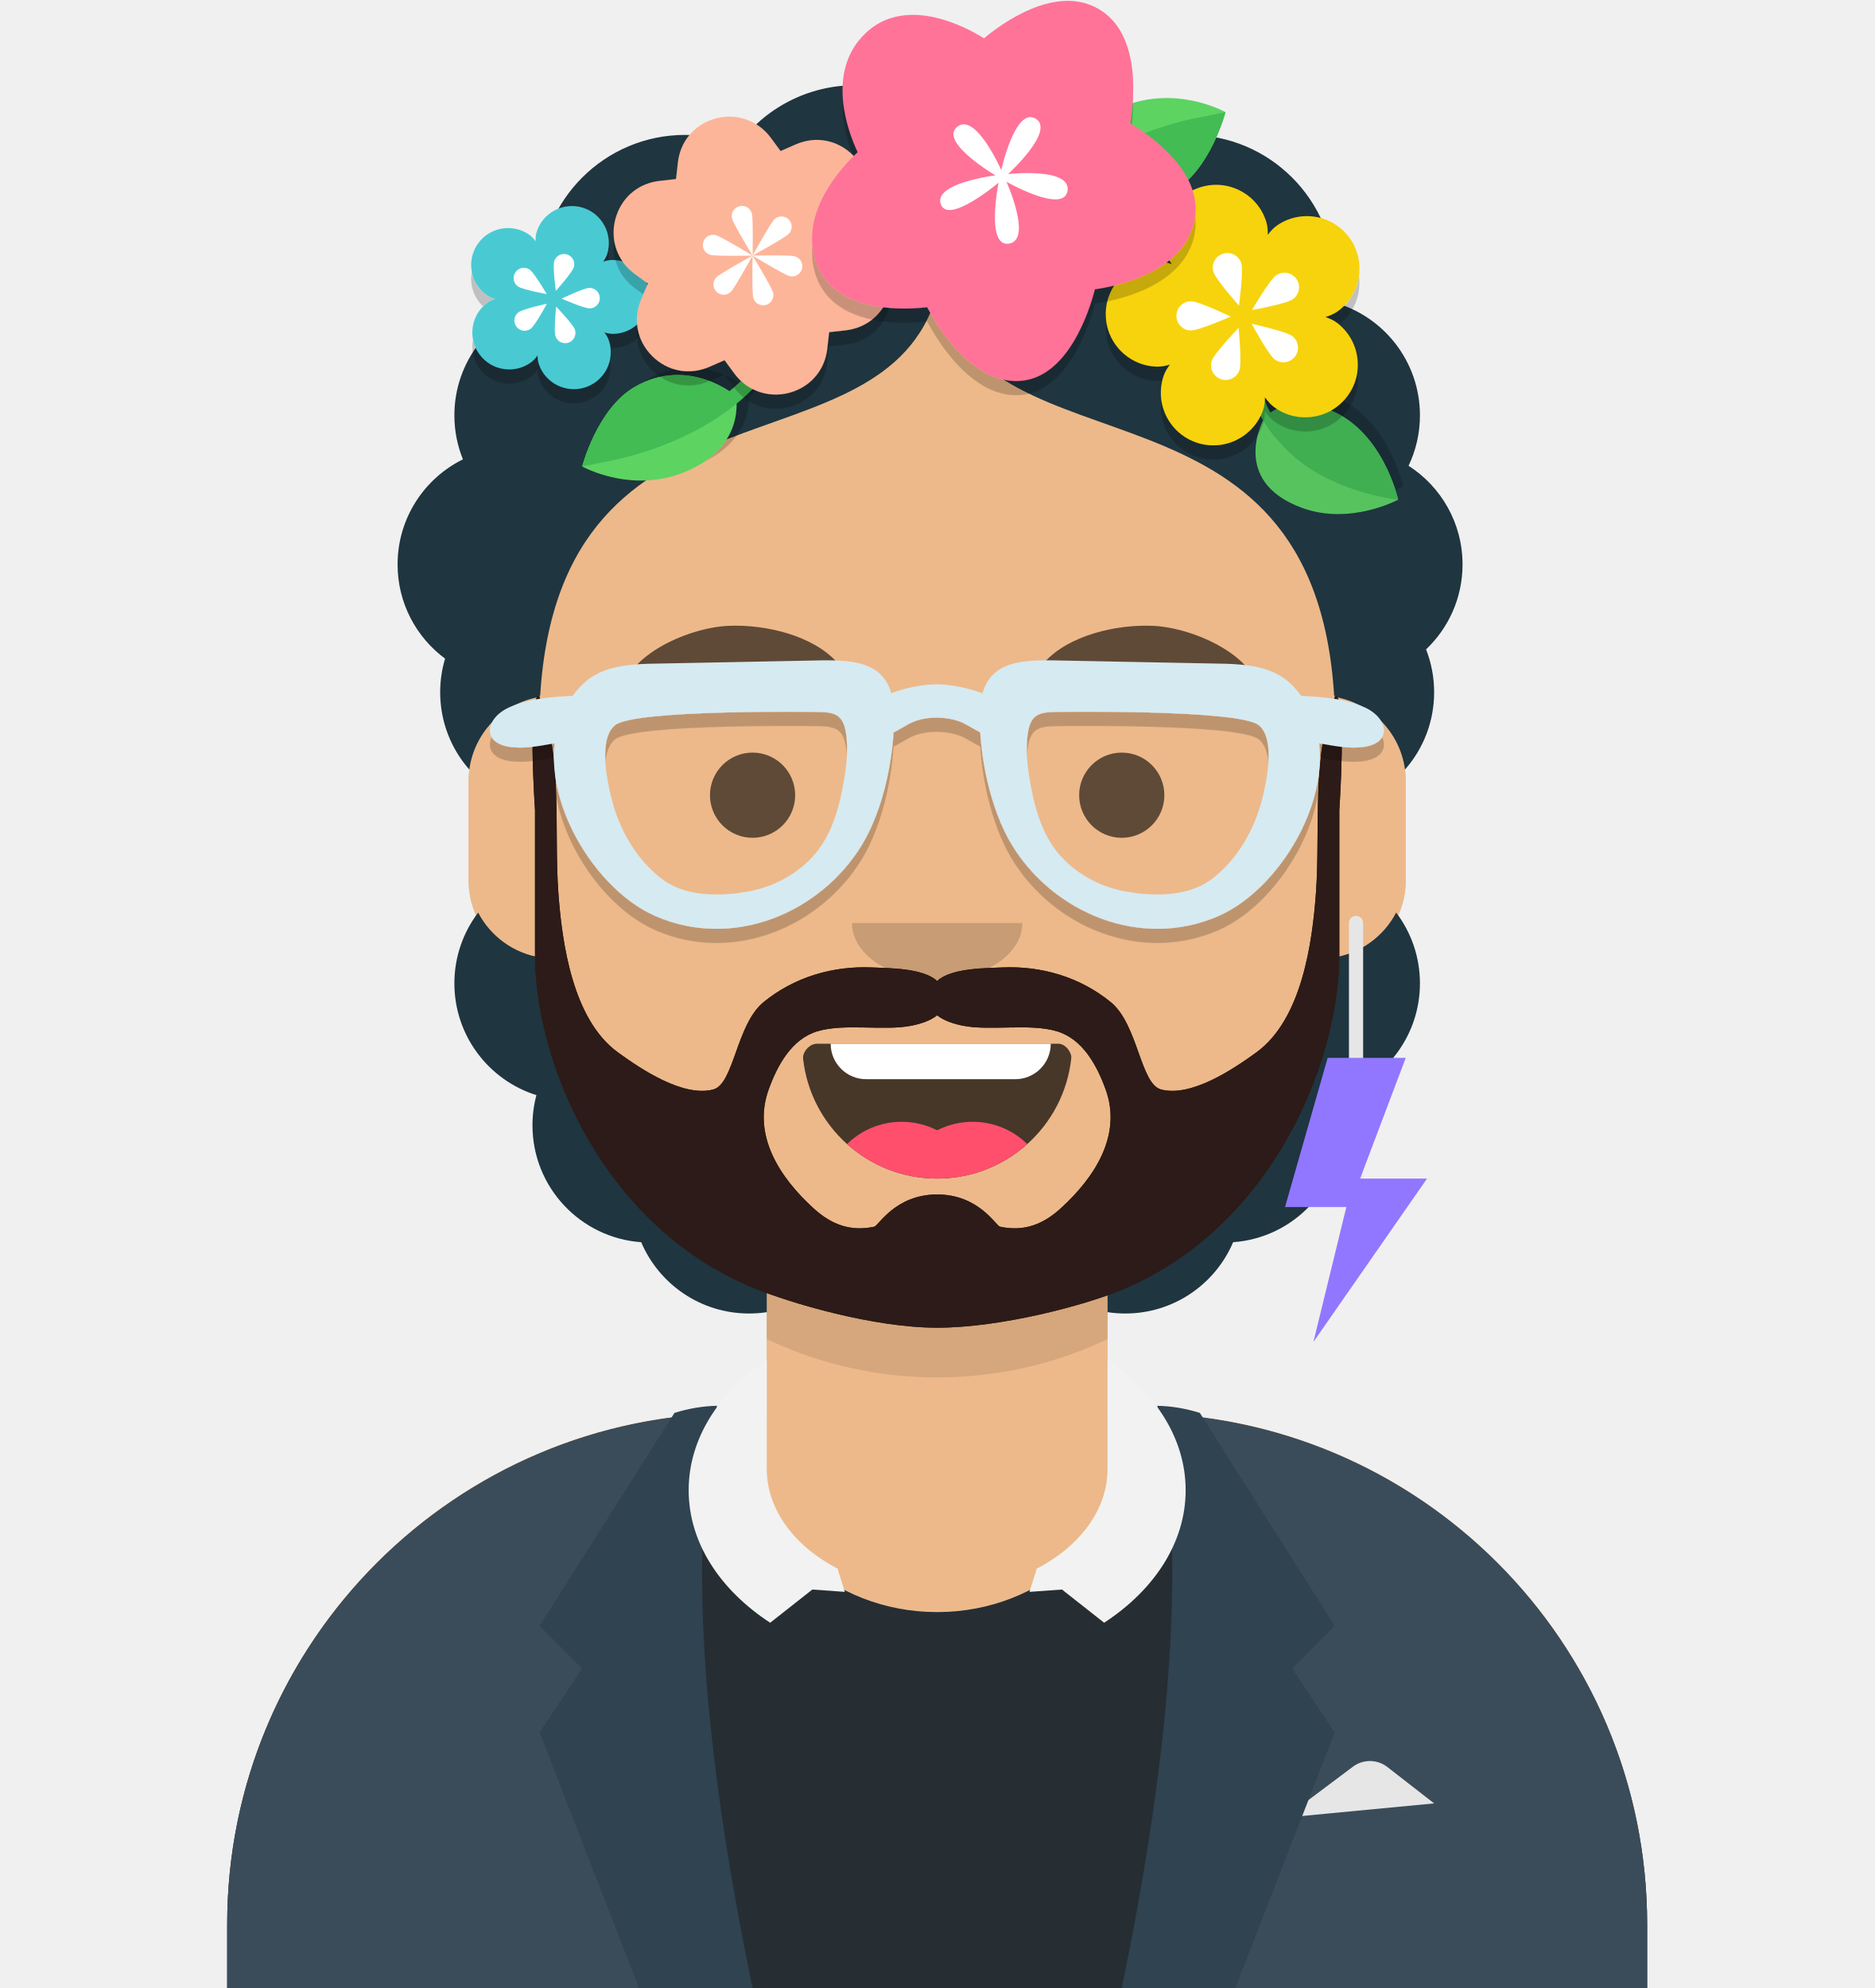
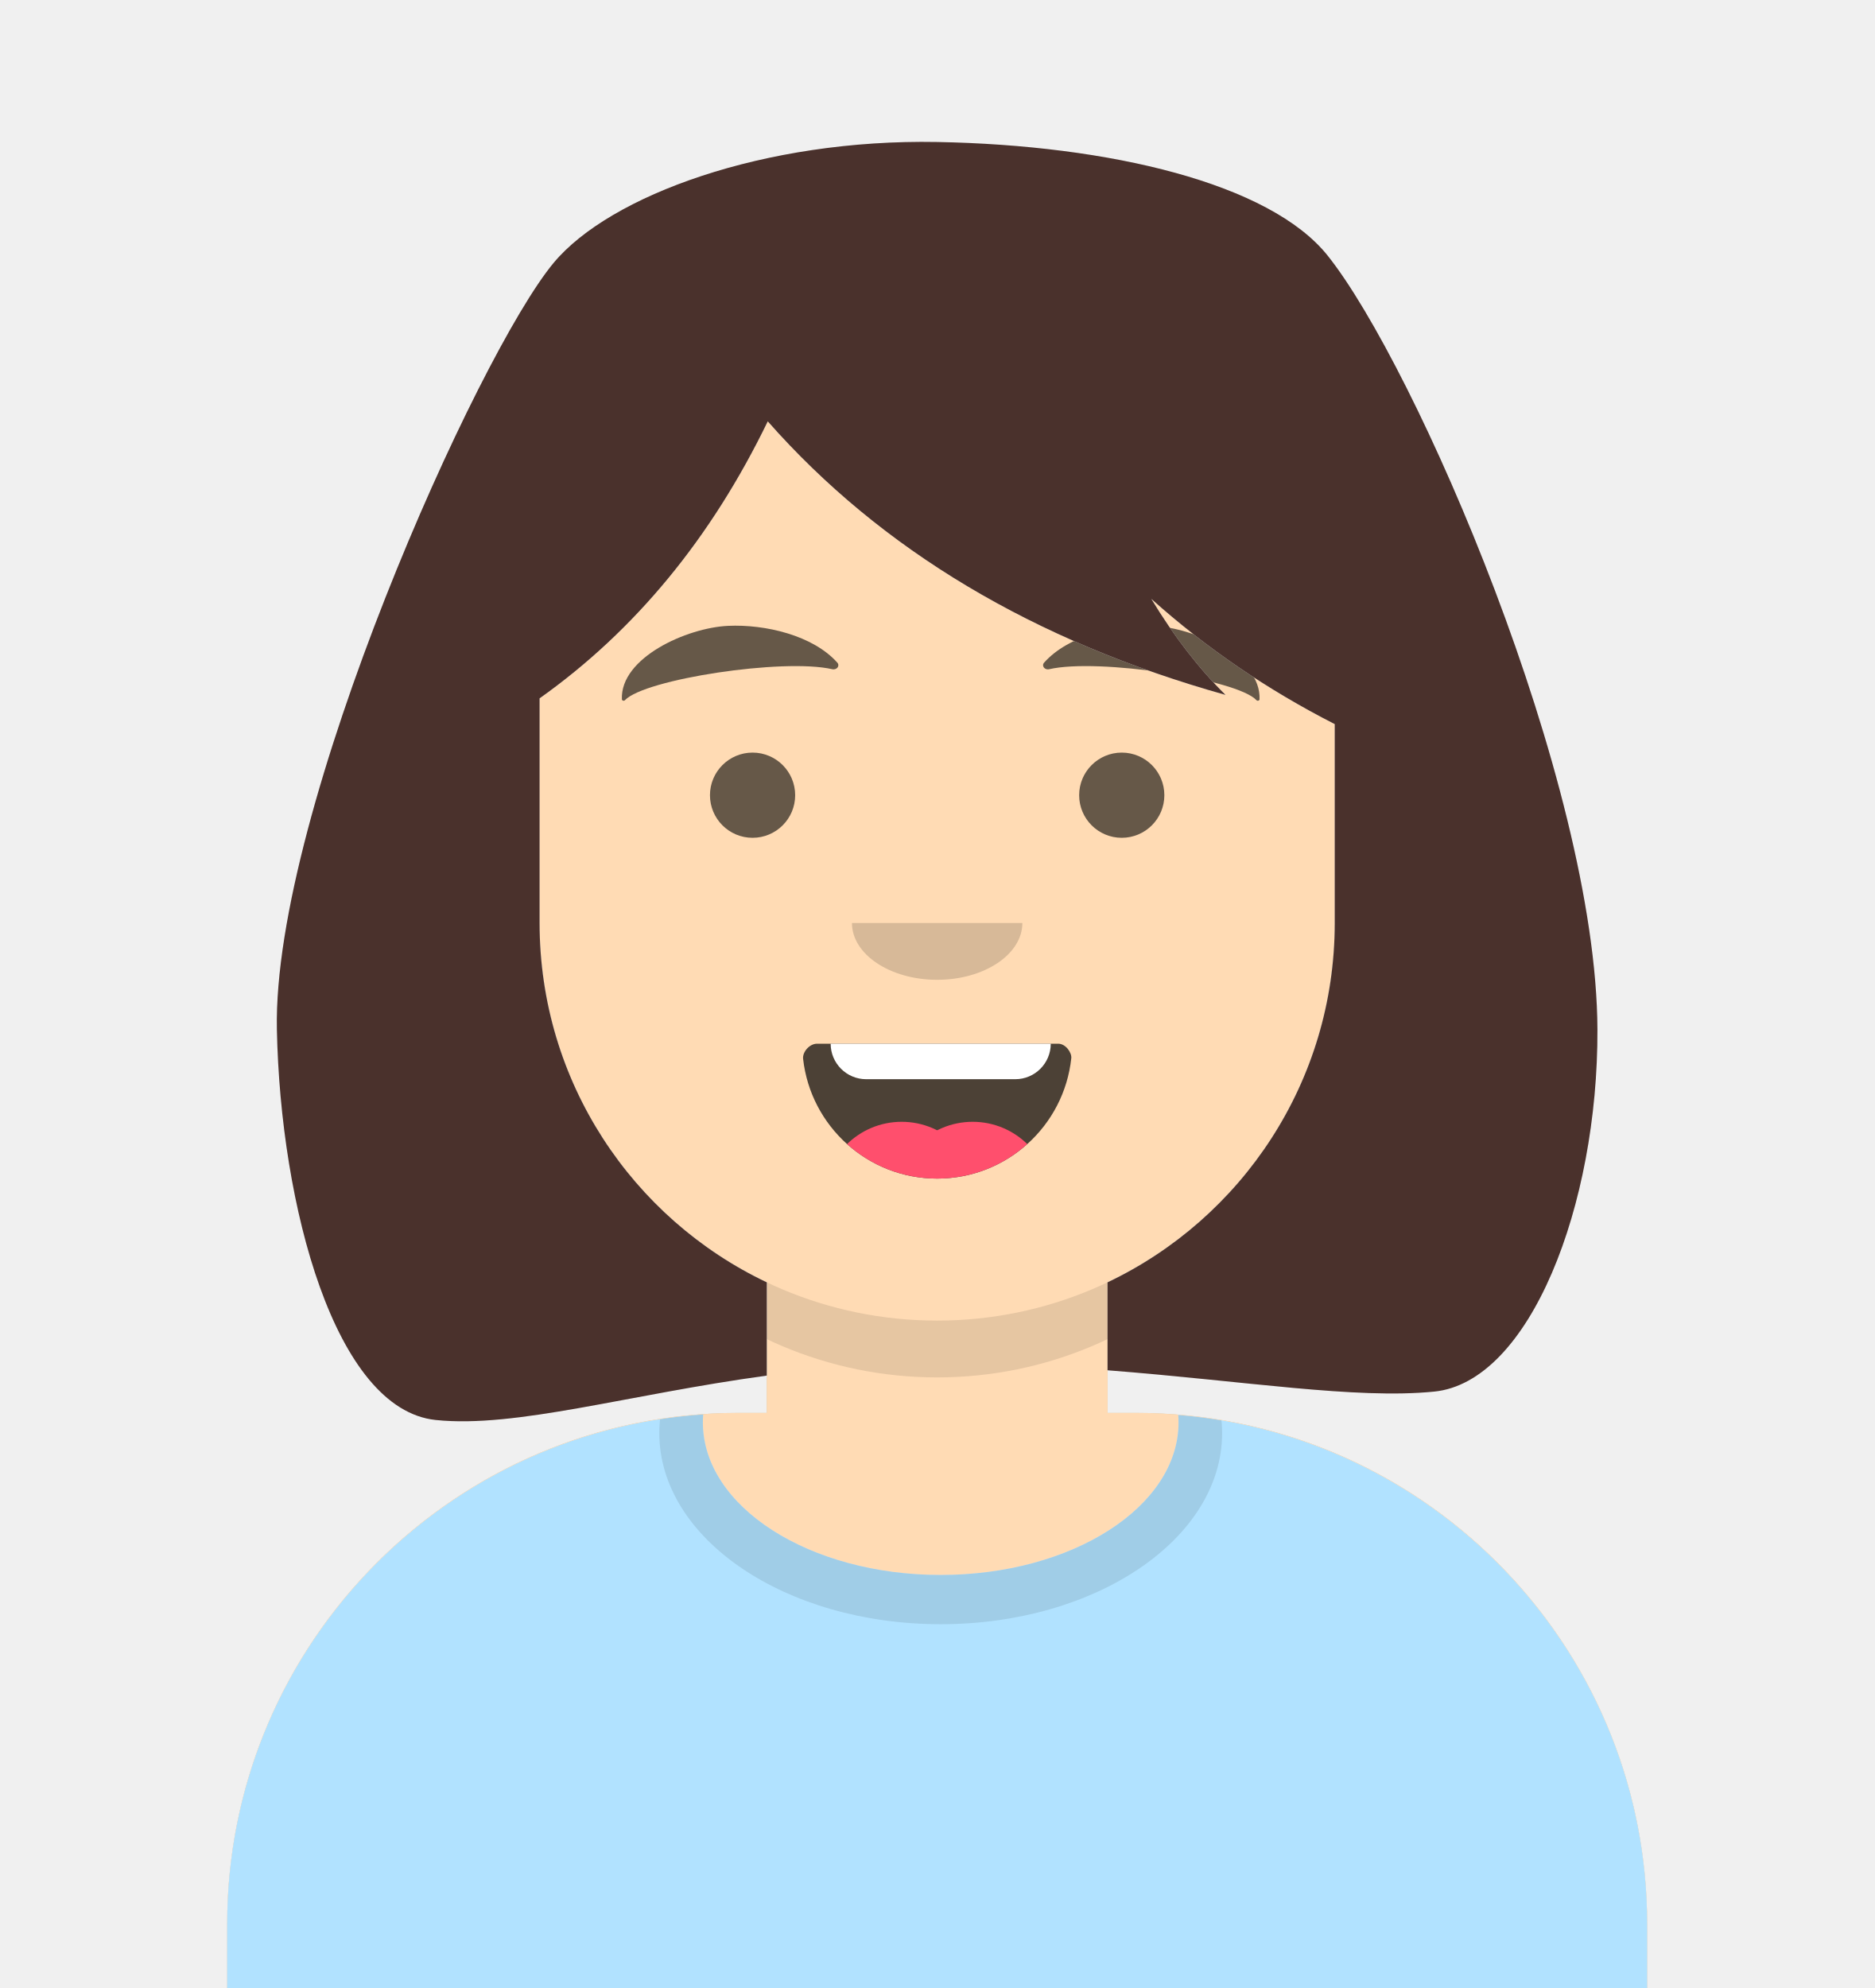
<svg xmlns="http://www.w3.org/2000/svg" xmlns:xlink="http://www.w3.org/1999/xlink" width="264px" height="280px" viewBox="0 0 264 280" version="1.1">
  <defs>
-     <circle id="react-path-1465601" cx="120" cy="120" r="120" />
-     <path d="M12,160 C12,226.274 65.726,280 132,280 C198.274,280 252,226.274 252,160 L264,160 L264,-1.42108547e-14 L-3.19744231e-14,-1.42108547e-14 L-3.19744231e-14,160 L12,160 Z" id="react-path-1465602" />
-     <path d="M124,144.611 L124,163 L128,163 L128,163 C167.765,163 200,195.235 200,235 L200,244 L0,244 L0,235 C-4.86974701e-15,195.235 32.235,163 72,163 L72,163 L76,163 L76,144.611 C58.763,136.422 46.372,119.687 44.305,99.881 C38.48,99.058 34,94.052 34,88 L34,74 C34,68.054 38.325,63.118 44,62.166 L44,56 L44,56 C44,25.072 69.072,5.68137151e-15 100,0 L100,0 L100,0 C130.928,-5.68137151e-15 156,25.072 156,56 L156,62.166 C161.675,63.118 166,68.054 166,74 L166,88 C166,94.052 161.52,99.058 155.695,99.881 C153.628,119.687 141.237,136.422 124,144.611 Z" id="react-path-1465603" />
+     <circle id="react-path-9935528" cx="120" cy="120" r="120" />
+     <path d="M12,160 C12,226.274 65.726,280 132,280 C198.274,280 252,226.274 252,160 L264,160 L264,-1.42108547e-14 L-3.19744231e-14,-1.42108547e-14 L-3.19744231e-14,160 L12,160 Z" id="react-path-9935529" />
+     <path d="M124,144.611 L124,163 L128,163 L128,163 C167.765,163 200,195.235 200,235 L200,244 L0,244 L0,235 C-4.86974701e-15,195.235 32.235,163 72,163 L72,163 L76,163 L76,144.611 C58.763,136.422 46.372,119.687 44.305,99.881 C38.48,99.058 34,94.052 34,88 L34,74 C34,68.054 38.325,63.118 44,62.166 L44,56 L44,56 C44,25.072 69.072,5.68137151e-15 100,0 L100,0 L100,0 C130.928,-5.68137151e-15 156,25.072 156,56 L156,62.166 C161.675,63.118 166,68.054 166,74 L166,88 C166,94.052 161.52,99.058 155.695,99.881 C153.628,119.687 141.237,136.422 124,144.611 Z" id="react-path-9935530" />
  </defs>
  <g id="Avataaar" stroke="none" stroke-width="1" fill="none" fill-rule="evenodd">
    <g transform="translate(-825, -1100)" id="Avataaar/Circle">
      <g transform="translate(825, 1100)">
        <g id="Mask" />
-         <g id="Avataaar" stroke-width="1" fill-rule="evenodd" mask="url(#react-mask-1465605)">
+         <g id="Avataaar" stroke-width="1" fill-rule="evenodd" mask="url(#react-mask-9935532)">
          <g id="Body" transform="translate(32, 36)">
-             <mask id="react-mask-1465606" fill="white">
-               <use xlink:href="#react-path-1465603" />
+             <mask id="react-mask-9935533" fill="white">
+               <use xlink:href="#react-path-9935530" />
            </mask>
-             <use fill="#D0C6AC" xlink:href="#react-path-1465603" />
-             <g id="Skin/👶🏽-03-Brown" mask="url(#react-mask-1465606)" fill="#EDB98A">
+             <use fill="#D0C6AC" xlink:href="#react-path-9935530" />
+             <g id="Skin/👶🏽-03-Brown" mask="url(#react-mask-9935533)" fill="#FFDBB4">
              <g transform="translate(0, 0)" id="Color">
                <rect x="0" y="0" width="264" height="280" />
              </g>
            </g>
-             <path d="M156,79 L156,102 C156,132.928 130.928,158 100,158 C69.072,158 44,132.928 44,102 L44,79 L44,94 C44,124.928 69.072,150 100,150 C130.928,150 156,124.928 156,94 L156,79 Z" id="Neck-Shadow" fill-opacity="0.1" fill="#000000" mask="url(#react-mask-1465606)" />
+             <path d="M156,79 L156,102 C156,132.928 130.928,158 100,158 C69.072,158 44,132.928 44,102 L44,79 L44,94 C44,124.928 69.072,150 100,150 C130.928,150 156,124.928 156,94 L156,79 Z" id="Neck-Shadow" fill-opacity="0.1" fill="#000000" mask="url(#react-mask-9935533)" />
          </g>
-           <g id="Clothing/Blazer-+-Sweater" transform="translate(0, 170)">
+           <g id="Clothing/Shirt-Crew-Neck" transform="translate(0, 170)">
            <defs>
-               <path d="M105.192,29.052 L104,29.052 L104,29.052 C64.235,29.052 32,61.287 32,101.052 L32,110 L232,110 L232,101.052 C232,61.287 199.765,29.052 160,29.052 L160,29.052 L158.808,29.052 C158.935,30.035 159,31.036 159,32.052 C159,45.859 146.912,57.052 132,57.052 C117.088,57.052 105,45.859 105,32.052 C105,31.036 105.065,30.035 105.192,29.052 Z" id="react-path-1465607" />
+               <path d="M165.96,29.295 C202.936,32.325 232,63.294 232,101.052 L232,110 L32,110 L32,101.052 C32,62.953 61.592,31.765 99.045,29.22 C99.015,29.593 99,29.969 99,30.348 C99,42.211 113.998,51.828 132.5,51.828 C151.002,51.828 166,42.211 166,30.348 C166,29.995 165.987,29.644 165.96,29.295 Z" id="react-path-9935534" />
            </defs>
-             <mask id="react-mask-1465608" fill="white">
-               <use xlink:href="#react-path-1465607" />
+             <mask id="react-mask-9935535" fill="white">
+               <use xlink:href="#react-path-9935534" />
            </mask>
-             <use id="Clothes" fill="#E6E6E6" fill-rule="evenodd" xlink:href="#react-path-1465607" />
-             <g id="Color/Palette/Black" mask="url(#react-mask-1465608)" fill-rule="evenodd" fill="#262E33">
+             <use id="Clothes" fill="#E6E6E6" fill-rule="evenodd" xlink:href="#react-path-9935534" />
+             <g id="Color/Palette/Gray-01" mask="url(#react-mask-9935535)" fill-rule="evenodd" fill="#B1E2FF">
              <rect id="🖍Color" x="0" y="0" width="264" height="110" />
            </g>
-             <g id="Blazer" stroke-width="1" fill-rule="evenodd" transform="translate(32, 28)">
-               <path d="M68.785,1.122 C30.512,2.804 1.24427139e-14,34.365 0,73.052 L0,82 L69.362,82 C65.961,69.92 64,55.709 64,40.5 C64,26.173 65.74,12.731 68.785,1.122 Z M131.638,82 L200,82 L200,73.052 C200,34.707 170.025,3.363 132.229,1.174 C135.265,12.771 137,26.194 137,40.5 C137,55.709 135.039,69.92 131.638,82 Z" id="Saco" fill="#3A4C5A" />
-               <path d="M149,58 L158.556,50.833 L158.556,50.833 C159.999,49.751 161.988,49.768 163.412,50.876 L170,56 L149,58 Z" id="Pocket-hanky" fill="#E6E6E6" />
-               <path d="M69,1.13686838e-13 C65,19.333 66.667,46.667 74,82 L58,82 L44,46 L50,37 L44,31 L63,1 C65.028,0.369 67.028,0.036 69,1.13686838e-13 Z" id="Wing" fill="#2F4351" />
-               <path d="M151,1.13686838e-13 C147,19.333 148.667,46.667 156,82 L140,82 L126,46 L132,37 L126,31 L145,1 C147.028,0.369 149.028,0.036 151,1.13686838e-13 Z" id="Wing" fill="#2F4351" transform="translate(141, 41) scale(-1, 1) translate(-141, -41) " />
+             <g id="Shadowy" opacity="0.6" stroke-width="1" fill-rule="evenodd" mask="url(#react-mask-9935535)" fill-opacity="0.16" fill="#000000">
+               <g transform="translate(92, 4)" id="Hola-👋🏼">
+                 <ellipse cx="40.5" cy="27.848" rx="39.635" ry="26.914" />
+               </g>
            </g>
-             <path d="M156,21.539 C162.772,26.136 167,32.656 167,39.888 C167,47.289 162.572,53.945 155.52,58.556 L149.579,53.876 L145,54.208 L146,51.057 L145.922,50.996 C152.022,47.853 156,42.7 156,36.877 L156,21.539 Z M108,21.539 C101.228,26.136 97,32.656 97,39.888 C97,47.289 101.428,53.945 108.48,58.556 L114.421,53.876 L119,54.208 L118,51.057 L118.078,50.996 C111.978,47.853 108,42.7 108,36.877 L108,21.539 Z" id="Collar" fill="#F2F2F2" fill-rule="evenodd" />
          </g>
          <g id="Face" transform="translate(76, 82)" fill="#000000">
            <g id="Mouth/Smile" transform="translate(2, 52)">
              <defs>
-                 <path d="M35.118,15.128 C36.176,24.62 44.226,32 54,32 C63.804,32 71.874,24.574 72.892,15.04 C72.974,14.273 72.117,13 71.043,13 C56.149,13 44.738,13 37.087,13 C36.007,13 35.012,14.178 35.118,15.128 Z" id="react-path-1465609" />
+                 <path d="M35.118,15.128 C36.176,24.62 44.226,32 54,32 C63.804,32 71.874,24.574 72.892,15.04 C72.974,14.273 72.117,13 71.043,13 C56.149,13 44.738,13 37.087,13 C36.007,13 35.012,14.178 35.118,15.128 Z" id="react-path-9935536" />
              </defs>
-               <mask id="react-mask-1465610" fill="white">
-                 <use xlink:href="#react-path-1465609" />
+               <mask id="react-mask-9935537" fill="white">
+                 <use xlink:href="#react-path-9935536" />
              </mask>
-               <use id="Mouth" fill-opacity="0.7" fill="#000000" fill-rule="evenodd" xlink:href="#react-path-1465609" />
-               <rect id="Teeth" fill="#FFFFFF" fill-rule="evenodd" mask="url(#react-mask-1465610)" x="39" y="2" width="31" height="16" rx="5" />
-               <g id="Tongue" stroke-width="1" fill-rule="evenodd" mask="url(#react-mask-1465610)" fill="#FF4F6D">
+               <use id="Mouth" fill-opacity="0.7" fill="#000000" fill-rule="evenodd" xlink:href="#react-path-9935536" />
+               <rect id="Teeth" fill="#FFFFFF" fill-rule="evenodd" mask="url(#react-mask-9935537)" x="39" y="2" width="31" height="16" rx="5" />
+               <g id="Tongue" stroke-width="1" fill-rule="evenodd" mask="url(#react-mask-9935537)" fill="#FF4F6D">
                <g transform="translate(38, 24)">
                  <circle cx="11" cy="11" r="11" />
                  <circle cx="21" cy="11" r="11" />
                </g>
              </g>
            </g>
            <g id="Nose/Default" transform="translate(28, 40)" fill-opacity="0.16">
              <path d="M16,8 C16,12.418 21.373,16 28,16 L28,16 C34.627,16 40,12.418 40,8" id="Nose" />
            </g>
            <g id="Eyes/Default-😀" transform="translate(0, 8)" fill-opacity="0.6">
              <circle id="Eye" cx="30" cy="22" r="6" />
              <circle id="Eye" cx="82" cy="22" r="6" />
            </g>
            <g id="Eyebrow/Natural/Default-Natural" fill-opacity="0.6">
              <path d="M26.039,6.21 C20.278,6.983 11.293,12.005 12.044,17.818 C12.069,18.008 12.357,18.067 12.481,17.908 C14.967,14.72 34.193,10.037 41.194,11.015 C41.835,11.104 42.258,10.443 41.821,10.03 C38.077,6.495 31.2,5.512 26.039,6.21" id="Eyebrow" transform="translate(27, 12) rotate(5) translate(-27, -12) " />
              <path d="M85.039,6.21 C79.278,6.983 70.293,12.005 71.044,17.818 C71.069,18.008 71.357,18.067 71.481,17.908 C73.967,14.72 93.193,10.037 100.194,11.015 C100.835,11.104 101.258,10.443 100.821,10.03 C97.077,6.495 90.2,5.512 85.039,6.21" id="Eyebrow" transform="translate(86, 12) scale(-1, 1) rotate(5) translate(-86, -12) " />
            </g>
          </g>
          <g id="Top" stroke-width="1" fill-rule="evenodd">
            <defs>
-               <rect id="react-path-1465620" x="0" y="0" width="264" height="280" />
-               <filter x="-3.8%" y="-6.7%" width="107.7%" height="126.7%" filterUnits="objectBoundingBox" id="react-filter-1465615">
-                 <feOffset dx="0" dy="2" in="SourceAlpha" result="shadowOffsetOuter1" />
-                 <feColorMatrix values="0 0 0 0 0   0 0 0 0 0   0 0 0 0 0  0 0 0 0.2 0" type="matrix" in="shadowOffsetOuter1" result="shadowMatrixOuter1" />
-                 <feMerge>
-                   <feMergeNode in="shadowMatrixOuter1" />
-                   <feMergeNode in="SourceGraphic" />
-                 </feMerge>
-               </filter>
-               <filter x="-6.7%" y="-3.4%" width="113.3%" height="113.8%" filterUnits="objectBoundingBox" id="react-filter-1465616">
-                 <feOffset dx="0" dy="2" in="SourceAlpha" result="shadowOffsetOuter1" />
-                 <feColorMatrix values="0 0 0 0 0   0 0 0 0 0   0 0 0 0 0  0 0 0 0.2 0" type="matrix" in="shadowOffsetOuter1" result="shadowMatrixOuter1" />
-                 <feMerge>
-                   <feMergeNode in="shadowMatrixOuter1" />
-                   <feMergeNode in="SourceGraphic" />
-                 </feMerge>
-               </filter>
-               <filter x="-6.7%" y="-3.4%" width="113.3%" height="113.8%" filterUnits="objectBoundingBox" id="react-filter-1465617">
-                 <feOffset dx="0" dy="2" in="SourceAlpha" result="shadowOffsetOuter1" />
-                 <feColorMatrix values="0 0 0 0 0   0 0 0 0 0   0 0 0 0 0  0 0 0 0.2 0" type="matrix" in="shadowOffsetOuter1" result="shadowMatrixOuter1" />
-                 <feMerge>
-                   <feMergeNode in="shadowMatrixOuter1" />
-                   <feMergeNode in="SourceGraphic" />
-                 </feMerge>
-               </filter>
-               <filter x="-3.8%" y="-3.8%" width="107.7%" height="115.4%" filterUnits="objectBoundingBox" id="react-filter-1465611">
-                 <feOffset dx="0" dy="2" in="SourceAlpha" result="shadowOffsetOuter1" />
-                 <feColorMatrix values="0 0 0 0 0   0 0 0 0 0   0 0 0 0 0  0 0 0 0.2 0" type="matrix" in="shadowOffsetOuter1" result="shadowMatrixOuter1" />
-                 <feMerge>
-                   <feMergeNode in="shadowMatrixOuter1" />
-                   <feMergeNode in="SourceGraphic" />
-                 </feMerge>
-               </filter>
-               <filter x="-2.5%" y="-2.5%" width="105.0%" height="110.0%" filterUnits="objectBoundingBox" id="react-filter-1465612">
-                 <feOffset dx="0" dy="2" in="SourceAlpha" result="shadowOffsetOuter1" />
-                 <feColorMatrix values="0 0 0 0 0   0 0 0 0 0   0 0 0 0 0  0 0 0 0.2 0" type="matrix" in="shadowOffsetOuter1" result="shadowMatrixOuter1" />
-                 <feMerge>
-                   <feMergeNode in="shadowMatrixOuter1" />
-                   <feMergeNode in="SourceGraphic" />
-                 </feMerge>
-               </filter>
-               <filter x="-2.7%" y="-2.7%" width="105.4%" height="110.8%" filterUnits="objectBoundingBox" id="react-filter-1465613">
-                 <feOffset dx="0" dy="2" in="SourceAlpha" result="shadowOffsetOuter1" />
-                 <feColorMatrix values="0 0 0 0 0   0 0 0 0 0   0 0 0 0 0  0 0 0 0.2 0" type="matrix" in="shadowOffsetOuter1" result="shadowMatrixOuter1" />
-                 <feMerge>
-                   <feMergeNode in="shadowMatrixOuter1" />
-                   <feMergeNode in="SourceGraphic" />
-                 </feMerge>
-               </filter>
-               <filter x="-1.8%" y="-1.9%" width="103.6%" height="107.4%" filterUnits="objectBoundingBox" id="react-filter-1465614">
-                 <feOffset dx="0" dy="2" in="SourceAlpha" result="shadowOffsetOuter1" />
-                 <feColorMatrix values="0 0 0 0 0   0 0 0 0 0   0 0 0 0 0  0 0 0 0.2 0" type="matrix" in="shadowOffsetOuter1" result="shadowMatrixOuter1" />
-                 <feMerge>
-                   <feMergeNode in="shadowMatrixOuter1" />
-                   <feMergeNode in="SourceGraphic" />
-                 </feMerge>
-               </filter>
-               <path d="M65.18,77.737 C67.363,76.105 80.407,75.479 82.758,74.089 C83.492,73.655 84.061,73.216 84.5,72.78 C84.939,73.216 85.509,73.655 86.242,74.089 C88.593,75.479 101.637,76.105 103.82,77.737 C106.03,79.391 107.644,83.185 107.467,86.151 C107.255,89.71 103.361,98.203 93.672,99.181 C91.558,96.828 88.237,95.31 84.5,95.31 C80.763,95.31 77.442,96.828 75.328,99.181 C65.639,98.203 61.745,89.71 61.533,86.151 C61.357,83.185 62.97,79.391 65.18,77.737 M103.142,94.906 C103.143,94.906 103.145,94.905 103.146,94.905 C103.144,94.905 103.143,94.906 103.142,94.906 M65.845,94.901 C65.849,94.903 65.857,94.906 65.862,94.908 C65.857,94.906 65.851,94.903 65.845,94.901 M144.863,55.985 C144.474,50.03 143.278,44.152 142.234,38.286 C141.953,36.707 140.424,26 139.735,26 C139.502,35.109 138.702,44.08 137.67,53.139 C137.361,55.848 137.038,58.556 136.825,61.274 C136.654,63.47 136.96,66.122 136.428,68.246 C135.749,70.952 132.348,73.478 129.703,74.411 C123.103,76.737 117.598,67.108 111.961,64.291 C104.643,60.635 92.064,59.764 84.582,64.53 C76.936,59.764 64.357,60.635 57.039,64.291 C51.402,67.108 45.897,76.737 39.297,74.411 C36.652,73.478 33.25,70.952 32.572,68.246 C32.04,66.122 32.346,63.47 32.175,61.274 C31.962,58.556 31.639,55.848 31.33,53.139 C30.298,44.08 29.497,35.109 29.265,26 C28.576,26 27.047,36.707 26.766,38.286 C25.722,44.152 24.526,50.03 24.138,55.985 C23.739,62.105 24.215,68.167 25.47,74.163 C26.069,77.028 26.769,79.876 27.519,82.704 C28.353,85.847 27.199,91.966 27.572,95.192 C28.279,101.296 31.154,113.2 34.383,118.451 C35.944,120.989 37.773,122.574 39.816,124.619 C41.783,126.588 42.604,129.64 44.726,131.737 C48.682,135.645 54.446,137.971 60.366,138.543 C65.677,143.05 74.506,146 84.5,146 C94.495,146 103.323,143.05 108.635,138.543 C114.554,137.971 120.318,135.645 124.274,131.737 C126.396,129.64 127.217,126.588 129.184,124.619 C131.226,122.574 133.056,120.989 134.617,118.451 C137.846,113.2 140.721,101.296 141.428,95.192 C141.801,91.966 140.647,85.847 141.481,82.704 C142.232,79.876 142.931,77.028 143.531,74.163 C144.785,68.167 145.261,62.105 144.863,55.985 Z" id="react-path-1465619" />
+               <rect id="react-path-9935540" x="0" y="0" width="264" height="280" />
+               <path d="M38,79.36 L38,111 C38,133.339 51.08,152.623 70,161.611 L70,174.746 C50.363,177.434 34.641,182.164 23.385,181 C9.162,179.531 1.496,150.796 1,126 C0.383,95.164 29.319,30.795 40,18 C47.923,8.509 69.695,0.551 94,1 C118.305,1.449 140.862,6.812 149,17 C161.324,32.428 186.869,91.079 187,126 C187.094,150.8 177.463,175.66 164,177 C152.921,178.103 137.476,175.511 118,173.997 L118,161.611 C136.92,152.623 150,133.339 150,111 L150,82.988 C140.479,78.131 131.863,72.248 124.154,65.341 C127.362,70.637 130.849,75.148 134.613,78.873 C107.596,71.293 86.106,58.45 70.141,40.345 C62.16,56.81 51.446,69.814 38,79.36 Z" id="react-path-9935541" />
            </defs>
-             <mask id="react-mask-1465618" fill="white">
-               <use xlink:href="#react-path-1465620" />
+             <mask id="react-mask-9935538" fill="white">
+               <use xlink:href="#react-path-9935540" />
            </mask>
            <g id="Mask" />
-             <g id="Top/Long-Hair/Frida" mask="url(#react-mask-1465618)">
+             <g id="Top/Long-Hair/Bob" mask="url(#react-mask-9935538)">
              <g transform="translate(-1, 0)">
-                 <g id="Cabello" stroke-width="1" fill-rule="evenodd" transform="translate(57, 12)">
-                   <path d="M132,85.937 L132,86.166 C137.155,87.031 141.196,91.183 141.893,96.393 C144.45,93.487 146,89.675 146,85.5 C146,83.37 145.596,81.334 144.862,79.465 C148.027,76.459 150,72.21 150,67.5 C150,61.664 146.97,56.536 142.398,53.602 C143.425,51.451 144,49.043 144,46.5 C144,38.865 138.815,32.442 131.773,30.559 C131.923,29.561 132,28.539 132,27.5 C132,16.178 122.822,7 111.5,7 C108.871,7 106.357,7.495 104.047,8.397 C100.317,3.306 94.295,0 87.5,0 C83.238,0 79.279,1.301 76,3.527 C72.721,1.301 68.762,0 64.5,0 C57.705,0 51.683,3.306 47.953,8.397 C45.643,7.495 43.129,7 40.5,7 C29.178,7 20,16.178 20,27.5 C20,28.539 20.077,29.561 20.227,30.559 C13.185,32.442 8,38.865 8,46.5 C8,48.692 8.427,50.784 9.203,52.697 C3.75,55.39 0,61.007 0,67.5 C0,72.938 2.631,77.761 6.689,80.767 C6.241,82.267 6,83.855 6,85.5 C6,89.675 7.55,93.487 10.107,96.393 C10.804,91.183 14.845,87.031 20,86.166 L20,85.937 C20.028,85.958 20.055,85.979 20.083,86 C22.986,38.853 68.553,55.742 76,29.336 C83.447,55.742 129.014,38.853 131.917,86 C131.945,85.979 131.972,85.958 132,85.937 Z M52,168.611 L52,172.812 C51.185,172.936 50.35,173 49.5,173 C42.679,173 36.825,168.861 34.312,162.958 C25.754,162.349 19,155.213 19,146.5 C19,145.029 19.192,143.603 19.554,142.246 C12.858,140.144 8,133.889 8,126.5 C8,122.756 9.247,119.302 11.349,116.533 C13.087,119.871 16.347,122.289 20.209,122.867 C21.952,143.115 34.469,160.283 52,168.611 Z M100,168.611 L100,172.812 C100.815,172.936 101.65,173 102.5,173 C109.321,173 115.175,168.861 117.688,162.958 C126.246,162.349 133,155.213 133,146.5 C133,145.029 132.808,143.603 132.446,142.246 C139.142,140.144 144,133.889 144,126.5 C144,122.756 142.753,119.302 140.651,116.533 C138.913,119.871 135.653,122.289 131.791,122.867 C130.048,143.115 117.531,160.283 100,168.611 Z" fill="#1F3540" />
-                 </g>
-                 <g id="Ornamentos" stroke-width="1" fill-rule="evenodd" transform="translate(67, 0)">
-                   <g id="hoja" filter="url(#react-filter-1465615)" opacity="0.9" transform="translate(120, 64.5) scale(1, -1) rotate(-20) translate(-120, -64.5) translate(107, 57)" fill-rule="nonzero">
-                     <path d="M3.611,10 C3.611,10 1.95,0 13,0 C20.222,0 25.278,5.714 25.278,5.714 C25.278,5.714 19.861,14.286 11.556,14.286 C5.056,14.286 3.611,10 3.611,10 Z" id="leaf" fill="#5DD362" />
-                     <path d="M25.278,5.714 C25.278,5.714 19.861,14.286 11.556,14.286 C7.222,14.286 5.128,12.357 4.189,11.071 C2.094,12.857 1.372,14.5 1.372,14.571 C1.3,14.857 1.011,15 0.722,15 C0.65,15 0.506,15 0.433,14.929 C0.072,14.786 -0.072,14.357 0.072,14 C0.144,13.786 1.95,9.857 7.439,7.286 C15.383,3.143 25.278,5.714 25.278,5.714 Z" id="leaf" fill="#42BC53" />
-                   </g>
-                   <g id="hoja" filter="url(#react-filter-1465616)" transform="translate(93.30737, 21.74519) scale(-1, -1) rotate(-120) translate(-93.30737, -21.74519) translate(85.80737, 7.245191)">
-                     <path d="M15,12 C15,5.9 9,0 9,0 C9,0 1.7,4.3 1,13 C0.3,21.7 6.8,23.7 6.8,23.7 C6.8,23.7 15,20.8 15,12 Z" id="leaf" fill="#5DD362" />
-                     <path d="M8,29 C8.1,29 8.2,29 8.3,28.9 C8.8,28.7 9.1,28.1 8.9,27.6 C8.4,26.1 8,24.7 7.8,23.2 C10,22.2 15,18.9 15,12 C15,5.9 9,0 9,0 C9,0 8.6,1.1 8,3 C8,3 8,3 8,3 C7.8,3.5 2.8,16.6 7.1,28.3 C7.2,28.7 7.6,29 8,29 Z" id="leaf" fill="#42BC53" />
-                   </g>
-                   <g id="hoja" filter="url(#react-filter-1465617)" transform="translate(29.30737, 59.74519) rotate(-120) translate(-29.30737, -59.74519) translate(21.80737, 45.24519)">
-                     <path d="M15,12 C15,5.9 9,0 9,0 C9,0 1.7,4.3 1,13 C0.3,21.7 6.8,23.7 6.8,23.7 C6.8,23.7 15,20.8 15,12 Z" id="leaf" fill="#5DD362" />
-                     <path d="M8,29 C8.1,29 8.2,29 8.3,28.9 C8.8,28.7 9.1,28.1 8.9,27.6 C8.4,26.1 8,24.7 7.8,23.2 C10,22.2 15,18.9 15,12 C15,5.9 9,0 9,0 C9,0 8.6,1.1 8,3 C8,3 8,3 8,3 C7.8,3.5 2.8,16.6 7.1,28.3 C7.2,28.7 7.6,29 8,29 Z" id="leaf" fill="#42BC53" />
-                   </g>
-                   <g id="Flor" filter="url(#react-filter-1465611)" transform="translate(13, 42) scale(-1, 1) translate(-13, -42) translate(0, 29)">
-                     <path d="M24.424,20.956 C25.26,19.847 25.614,18.478 25.421,17.103 C25.228,15.727 24.51,14.509 23.402,13.674 C23.102,13.448 22.708,13.263 22.26,13.106 C22.713,12.965 23.114,12.793 23.42,12.579 C25.769,10.934 26.342,7.685 24.697,5.336 C23.053,2.988 19.804,2.415 17.455,4.059 C17.149,4.274 16.851,4.592 16.562,4.97 C16.568,4.495 16.529,4.061 16.419,3.703 C16.013,2.375 15.114,1.284 13.887,0.632 C12.661,-0.02 11.254,-0.155 9.926,0.251 C7.184,1.089 5.635,4.002 6.473,6.744 C6.582,7.1 6.787,7.479 7.055,7.868 C6.607,7.717 6.186,7.625 5.814,7.618 C2.947,7.568 0.574,9.86 0.523,12.727 C0.504,13.865 0.853,14.926 1.461,15.794 C2.384,17.111 3.904,17.987 5.632,18.017 C6.005,18.023 6.428,17.946 6.881,17.811 C6.599,18.19 6.382,18.562 6.261,18.914 C5.698,20.549 6,22.276 6.923,23.594 C7.531,24.462 8.408,25.153 9.484,25.524 C12.195,26.457 15.16,25.01 16.093,22.299 C16.215,21.947 16.272,21.52 16.284,21.047 C16.557,21.433 16.844,21.755 17.141,21.979 C18.251,22.815 19.619,23.169 20.994,22.976 C22.371,22.783 23.589,22.065 24.424,20.956 Z" fill="#4ACAD3" fill-rule="nonzero" />
-                     <path d="M11.178,8.64 C10.945,7.877 11.374,7.069 12.137,6.836 C12.9,6.603 13.708,7.032 13.941,7.795 C14.174,8.558 13.709,11.977 13.709,11.977 C13.709,11.977 11.411,9.403 11.178,8.64 Z M8.936,14.437 C8.138,14.423 7.502,13.766 7.517,12.968 C7.531,12.17 8.188,11.535 8.986,11.549 C9.784,11.563 12.891,13.062 12.891,13.062 C12.891,13.062 9.733,14.451 8.936,14.437 Z M14.993,12.419 C14.993,12.419 16.731,9.439 17.385,8.981 C18.039,8.523 18.939,8.682 19.397,9.336 C19.854,9.989 19.696,10.89 19.042,11.347 C18.388,11.805 14.993,12.419 14.993,12.419 Z M11.92,19.257 C11.166,18.997 10.765,18.175 11.025,17.421 C11.284,16.666 13.671,14.175 13.671,14.175 C13.671,14.175 14.016,17.607 13.757,18.362 C13.497,19.116 12.675,19.517 11.92,19.257 Z M17.24,17.296 C16.602,16.816 14.969,13.777 14.969,13.777 C14.969,13.777 18.341,14.509 18.978,14.989 C19.615,15.469 19.743,16.375 19.262,17.012 C18.782,17.649 17.876,17.777 17.24,17.296 Z" fill="#FFFFFF" />
-                   </g>
-                   <g id="Flor" filter="url(#react-filter-1465612)" transform="translate(20, 16)">
-                     <path d="M30.526,33.098 L30.784,30.784 L33.098,30.525 C35.945,30.205 38.208,28.408 39.152,25.714 C40.218,22.672 39.217,19.355 36.605,17.433 L34.731,16.053 L35.663,13.919 C36.892,11.113 36.308,8.024 34.142,5.858 C31.976,3.692 28.887,3.108 26.08,4.336 L23.947,5.269 L22.567,3.394 C20.644,0.786 17.327,-0.218 14.284,0.848 C11.592,1.791 9.793,4.055 9.475,6.902 L9.216,9.215 L6.902,9.475 C4.055,9.794 1.791,11.592 0.848,14.285 C-0.09,16.961 0.55,19.846 2.517,21.813 L2.517,21.813 C2.786,22.082 3.08,22.335 3.394,22.566 L5.269,23.946 L4.335,26.08 C3.109,28.887 3.692,31.976 5.858,34.142 C8.024,36.308 11.113,36.891 13.92,35.665 L16.054,34.731 L17.434,36.606 C19.351,39.217 22.674,40.218 25.717,39.153 C28.41,38.208 30.207,35.945 30.526,33.098 Z" fill="#FDB599" fill-rule="nonzero" />
-                     <path d="M22.882,25.191 C23.088,25.959 22.632,26.749 21.863,26.955 C21.095,27.16 20.305,26.704 20.1,25.936 C19.894,25.169 20,20 20,20 C20,20 17.508,24.529 16.945,25.091 C16.384,25.653 15.471,25.653 14.909,25.091 C14.347,24.529 14.347,23.616 14.909,23.055 C15.471,22.492 20,20 20,20 C20,20 14.832,20.106 14.064,19.9 C13.295,19.695 12.84,18.905 13.045,18.137 C13.251,17.368 14.041,16.912 14.809,17.118 C15.577,17.324 20,20 20,20 C20,20 17.324,15.577 17.118,14.809 C16.912,14.041 17.368,13.251 18.137,13.045 C18.905,12.84 19.695,13.295 19.9,14.064 C20.106,14.832 20,20 20,20 C20,20 22.492,15.471 23.055,14.909 C23.617,14.347 24.529,14.347 25.091,14.909 C25.653,15.471 25.653,16.383 25.091,16.945 C24.529,17.508 20,20 20,20 C20,20 25.169,19.894 25.936,20.1 C26.704,20.305 27.16,21.095 26.955,21.863 C26.749,22.632 25.959,23.088 25.191,22.882 C24.423,22.676 20,20 20,20 C20,20 22.675,24.422 22.882,25.191 Z" fill="#FFFFFF" />
-                   </g>
-                   <g id="Flor" filter="url(#react-filter-1465613)" transform="translate(89, 26)">
-                     <path d="M34.758,29.822 C35.947,28.244 36.451,26.296 36.176,24.339 C35.901,22.381 34.88,20.648 33.302,19.459 C32.876,19.138 32.315,18.875 31.677,18.651 C32.322,18.45 32.893,18.206 33.329,17.9 C36.671,15.56 37.487,10.937 35.146,7.594 C32.806,4.252 28.182,3.437 24.84,5.777 C24.404,6.083 23.98,6.535 23.57,7.073 C23.578,6.397 23.522,5.779 23.366,5.27 C22.788,3.38 21.508,1.827 19.763,0.9 C18.018,-0.029 16.015,-0.22 14.125,0.357 C10.223,1.55 8.019,5.695 9.211,9.597 C9.367,10.104 9.658,10.643 10.04,11.196 C9.403,10.981 8.804,10.851 8.273,10.842 C4.194,10.771 0.817,14.031 0.745,18.112 C0.718,19.732 1.214,21.24 2.079,22.475 C3.393,24.351 5.555,25.597 8.015,25.639 C8.545,25.648 9.148,25.538 9.792,25.346 C9.391,25.886 9.082,26.415 8.909,26.916 C8.108,29.243 8.538,31.7 9.852,33.576 C10.717,34.812 11.966,35.795 13.497,36.322 C17.355,37.651 21.574,35.591 22.902,31.734 C23.075,31.232 23.157,30.625 23.173,29.952 C23.562,30.501 23.97,30.959 24.393,31.278 C25.972,32.468 27.919,32.971 29.877,32.696 C31.835,32.422 33.569,31.401 34.758,29.822 Z" fill="#F7D30C" fill-rule="nonzero" />
-                     <path d="M15.908,12.295 C15.576,11.21 16.187,10.06 17.272,9.729 C18.358,9.397 19.507,10.008 19.839,11.093 C20.17,12.179 19.509,17.044 19.509,17.044 C19.509,17.044 16.239,13.381 15.908,12.295 Z M12.716,20.545 C11.581,20.525 10.677,19.59 10.697,18.454 C10.717,17.319 11.653,16.415 12.788,16.435 C13.923,16.455 18.346,18.588 18.346,18.588 C18.346,18.588 13.851,20.565 12.716,20.545 Z M21.336,17.673 C21.336,17.673 23.81,13.432 24.74,12.781 C25.67,12.129 26.952,12.355 27.603,13.285 C28.254,14.215 28.028,15.497 27.098,16.148 C26.168,16.799 21.336,17.673 21.336,17.673 Z M16.963,27.404 C15.89,27.035 15.32,25.865 15.689,24.791 C16.058,23.718 19.454,20.172 19.454,20.172 C19.454,20.172 19.946,25.057 19.577,26.13 C19.207,27.203 18.037,27.774 16.963,27.404 Z M24.533,24.614 C23.626,23.931 21.303,19.606 21.303,19.606 C21.303,19.606 26.1,20.648 27.007,21.331 C27.914,22.014 28.095,23.303 27.412,24.209 C26.729,25.116 25.439,25.297 24.533,24.614 Z" fill="#FFFFFF" />
-                   </g>
-                   <g id="Flor" filter="url(#react-filter-1465614)" transform="translate(48, 0)">
-                     <path d="M54.138,31.546 C55.963,24.563 48.144,19.132 45.185,17.362 C45.699,14.428 46.857,4.801 40.717,1.246 C34.612,-2.288 26.924,3.45 24.601,5.394 C24.401,5.269 24.166,5.126 23.898,4.971 C20.831,3.196 13.13,-0.381 7.85,4.736 C2.205,10.204 5.537,18.739 6.805,21.434 C4.646,23.445 -1.579,30.026 0.987,37.024 C1.693,38.953 2.998,40.48 4.869,41.562 C8.9,43.896 14.476,43.52 16.592,43.269 C17.585,45.15 20.422,49.981 24.48,52.33 C26.15,53.297 27.855,53.743 29.55,53.655 C36.455,53.297 39.466,43.66 40.22,40.743 C43.081,40.347 52.306,38.544 54.138,31.546 Z" fill="#FF7398" fill-rule="nonzero" />
-                     <path d="M27.764,25.603 C27.764,25.603 31.449,33.791 28.118,34.314 C24.784,34.834 26.657,25.722 26.657,25.722 C26.657,25.722 19.546,31.729 18.507,28.75 C17.468,25.771 26.209,24.702 26.209,24.702 C26.209,24.702 18.221,20.01 20.815,17.866 C23.409,15.722 27.031,23.958 27.031,23.958 C27.031,23.958 28.976,15.039 31.851,16.704 C34.727,18.368 27.994,24.515 27.994,24.515 C27.994,24.515 36.871,23.526 36.364,26.867 C35.859,30.209 27.764,25.603 27.764,25.603 Z" fill="#FFFFFF" />
-                   </g>
-                 </g>
-                 <g id="Arete" stroke-width="1" fill-rule="evenodd" transform="translate(182, 129)">
-                   <rect id="Cadenita" fill="#E6E6E6" x="9" y="0" width="2" height="39" rx="1" />
-                   <polygon id="Rayo" fill="#9177FF" fill-rule="nonzero" points="20 37 10.57 37 17 20 6 20 0 41 8.636 41 4 60" />
-                 </g>
-                 <g id="Facial-Hair/Beard-Light" transform="translate(49, 72)">
-                   <defs>
-                     <path d="M101.428,98.169 C98.915,100.463 96.237,101.494 92.853,100.773 C92.271,100.649 89.896,96.235 84,96.235 C78.103,96.235 75.729,100.649 75.147,100.773 C71.762,101.494 69.085,100.463 66.571,98.169 C61.846,93.856 57.917,87.908 60.278,81.419 C61.508,78.037 63.51,74.324 67.151,73.246 C71.038,72.096 76.497,73.244 80.415,72.458 C81.684,72.204 83.071,71.751 84,71 C84.929,71.751 86.316,72.204 87.585,72.458 C91.503,73.244 96.961,72.096 100.849,73.246 C104.49,74.324 106.491,78.037 107.722,81.419 C110.083,87.908 106.154,93.856 101.428,98.169 M140.081,26 C136.671,34.4 137.988,44.858 137.357,53.676 C136.844,60.843 135.337,71.586 128.973,76.215 C125.718,78.582 119.794,82.56 115.542,81.45 C112.615,80.686 112.302,72.29 108.455,69.147 C104.092,65.582 98.643,64.016 93.149,64.258 C90.779,64.362 85.984,64.337 84,66.16 C82.016,64.337 77.222,64.362 74.851,64.258 C69.357,64.016 63.908,65.582 59.545,69.147 C55.698,72.29 55.386,80.686 52.458,81.45 C48.206,82.56 42.282,78.582 39.027,76.215 C32.662,71.586 31.156,60.843 30.643,53.676 C30.012,44.858 31.329,34.4 27.919,26 C26.26,26 27.354,42.129 27.354,42.129 L27.354,62.485 C27.386,77.773 36.935,100.655 58.108,109.393 C63.286,111.53 75.015,115 84,115 C92.985,115 104.714,111.86 109.892,109.723 C131.065,100.986 140.614,77.773 140.646,62.485 L140.646,42.129 C140.646,42.129 141.74,26 140.081,26" id="react-path-1465622" />
-                   </defs>
-                   <mask id="react-mask-1465621" fill="white">
-                     <use xlink:href="#react-path-1465622" />
+                 <g id="Hair" stroke-width="1" fill-rule="evenodd" transform="translate(39, 19)">
+                   <mask id="react-mask-9935539" fill="white">
+                     <use xlink:href="#react-path-9935541" />
                  </mask>
-                   <use id="Lite-Beard" fill="#331B0C" fill-rule="evenodd" xlink:href="#react-path-1465622" />
-                   <g id="Color/Hair/Brown" mask="url(#react-mask-1465621)" fill="#2C1B18">
-                     <g transform="translate(-32, 0)" id="Color">
-                       <rect x="0" y="0" width="264" height="244" />
+                   <use id="Combined-Shape" fill="#E6E6E6" xlink:href="#react-path-9935541" />
+                   <g id="Skin/👶🏽-03-Brown" mask="url(#react-mask-9935539)" fill="#4A312C">
+                     <g transform="translate(0, 0) " id="Color">
+                       <rect x="0" y="0" width="264" height="280" />
                    </g>
-                   </g>
-                 </g>
-                 <g id="Top/_Resources/Prescription-01" fill="none" transform="translate(62, 85)" stroke-width="1">
-                   <defs>
-                     <filter x="-0.8%" y="-2.4%" width="101.5%" height="109.8%" filterUnits="objectBoundingBox" id="react-filter-1465623">
-                       <feOffset dx="0" dy="2" in="SourceAlpha" result="shadowOffsetOuter1" />
-                       <feColorMatrix values="0 0 0 0 0   0 0 0 0 0   0 0 0 0 0  0 0 0 0.2 0" type="matrix" in="shadowOffsetOuter1" result="shadowMatrixOuter1" />
-                       <feMerge>
-                         <feMergeNode in="shadowMatrixOuter1" />
-                         <feMergeNode in="SourceGraphic" />
-                       </feMerge>
-                     </filter>
-                   </defs>
-                   <g id="Glasses" filter="url(#react-filter-1465623)" transform="translate(8, 8)" fill="#D6EAF2">
-                     <path d="M46.249,7.275 C48.621,7.298 49.742,7.692 50.146,10.165 C50.555,12.671 50.157,15.487 49.685,17.955 C48.965,21.723 47.767,25.415 44.978,28.169 C43.508,29.619 41.717,30.775 39.811,31.564 C38.799,31.983 37.73,32.286 36.661,32.516 C36.349,32.583 33.682,32.95 35.318,32.764 C31.501,33.199 27.36,33.182 24.172,30.753 C20.64,28.06 18.22,23.8 17.157,19.556 C16.534,17.073 15.226,11.134 17.616,9.149 C20.353,6.875 46.249,7.275 46.249,7.275 L46.249,7.275 Z M22.218,0.49 C16.777,0.678 13.147,1.634 10.463,7.069 C5.546,17.03 13.963,31.969 23.352,36.039 C34.329,40.799 46.592,35.532 52.396,26.006 C55.469,20.962 57.022,13.323 56.922,7.504 C56.795,0.076 51.607,-0.13 45.509,0.034 L22.218,0.49 Z" id="Frame-Stuff" />
-                     <path d="M79.681,7.273 C77.309,7.295 76.188,7.689 75.784,10.163 C75.374,12.668 75.772,15.485 76.244,17.952 C76.965,21.72 78.163,25.412 80.952,28.166 C82.421,29.616 84.213,30.772 86.119,31.562 C87.131,31.981 88.2,32.284 89.268,32.513 C89.581,32.58 92.247,32.948 90.612,32.761 C94.429,33.197 98.57,33.179 101.757,30.75 C105.29,28.058 107.709,23.798 108.773,19.554 C109.396,17.071 110.703,11.132 108.314,9.147 C105.576,6.872 79.681,7.273 79.681,7.273 L79.681,7.273 Z M103.712,0.488 C109.152,0.675 112.783,1.632 115.466,7.067 C120.384,17.028 111.967,31.966 102.577,36.037 C91.6,40.797 79.338,35.529 73.534,26.004 C70.461,20.96 68.907,13.321 69.007,7.501 C69.135,0.074 74.323,-0.132 80.421,0.032 L103.712,0.488 Z" id="Frame-Stuff" />
-                     <path d="M13.197,4.927 C9.785,5.118 5.886,5.164 2.69,6.639 C-0.695,8.201 -1.218,11.739 3.049,12.226 C4.971,12.446 6.895,12.083 8.787,11.745 C10.337,11.468 12.442,11.558 13.906,10.966 C16.636,9.862 16.46,4.74 13.197,4.927" id="Frame-Stuff" />
-                     <path d="M112.735,4.927 C116.147,5.118 120.046,5.164 123.242,6.639 C126.626,8.201 127.149,11.739 122.882,12.226 C120.961,12.446 119.037,12.083 117.144,11.745 C115.595,11.468 113.49,11.558 112.025,10.966 C109.296,9.862 109.471,4.74 112.735,4.927" id="Frame-Stuff" />
-                     <path d="M73.109,7.013 C71.163,4.713 66.091,3.385 62.891,3.385 C59.691,3.385 54.768,4.713 52.822,7.013 C51.841,8.172 51.807,9.724 53.508,10.451 C55.626,11.357 57.517,9.714 59.213,8.855 C61.381,7.757 64.712,7.877 66.719,8.855 C68.427,9.688 70.305,11.357 72.423,10.451 C74.124,9.724 74.091,8.172 73.109,7.013" id="Frame-Stuff" />
                  </g>
                </g>
              </g>
            </g>
          </g>
        </g>
      </g>
    </g>
  </g>
</svg>
